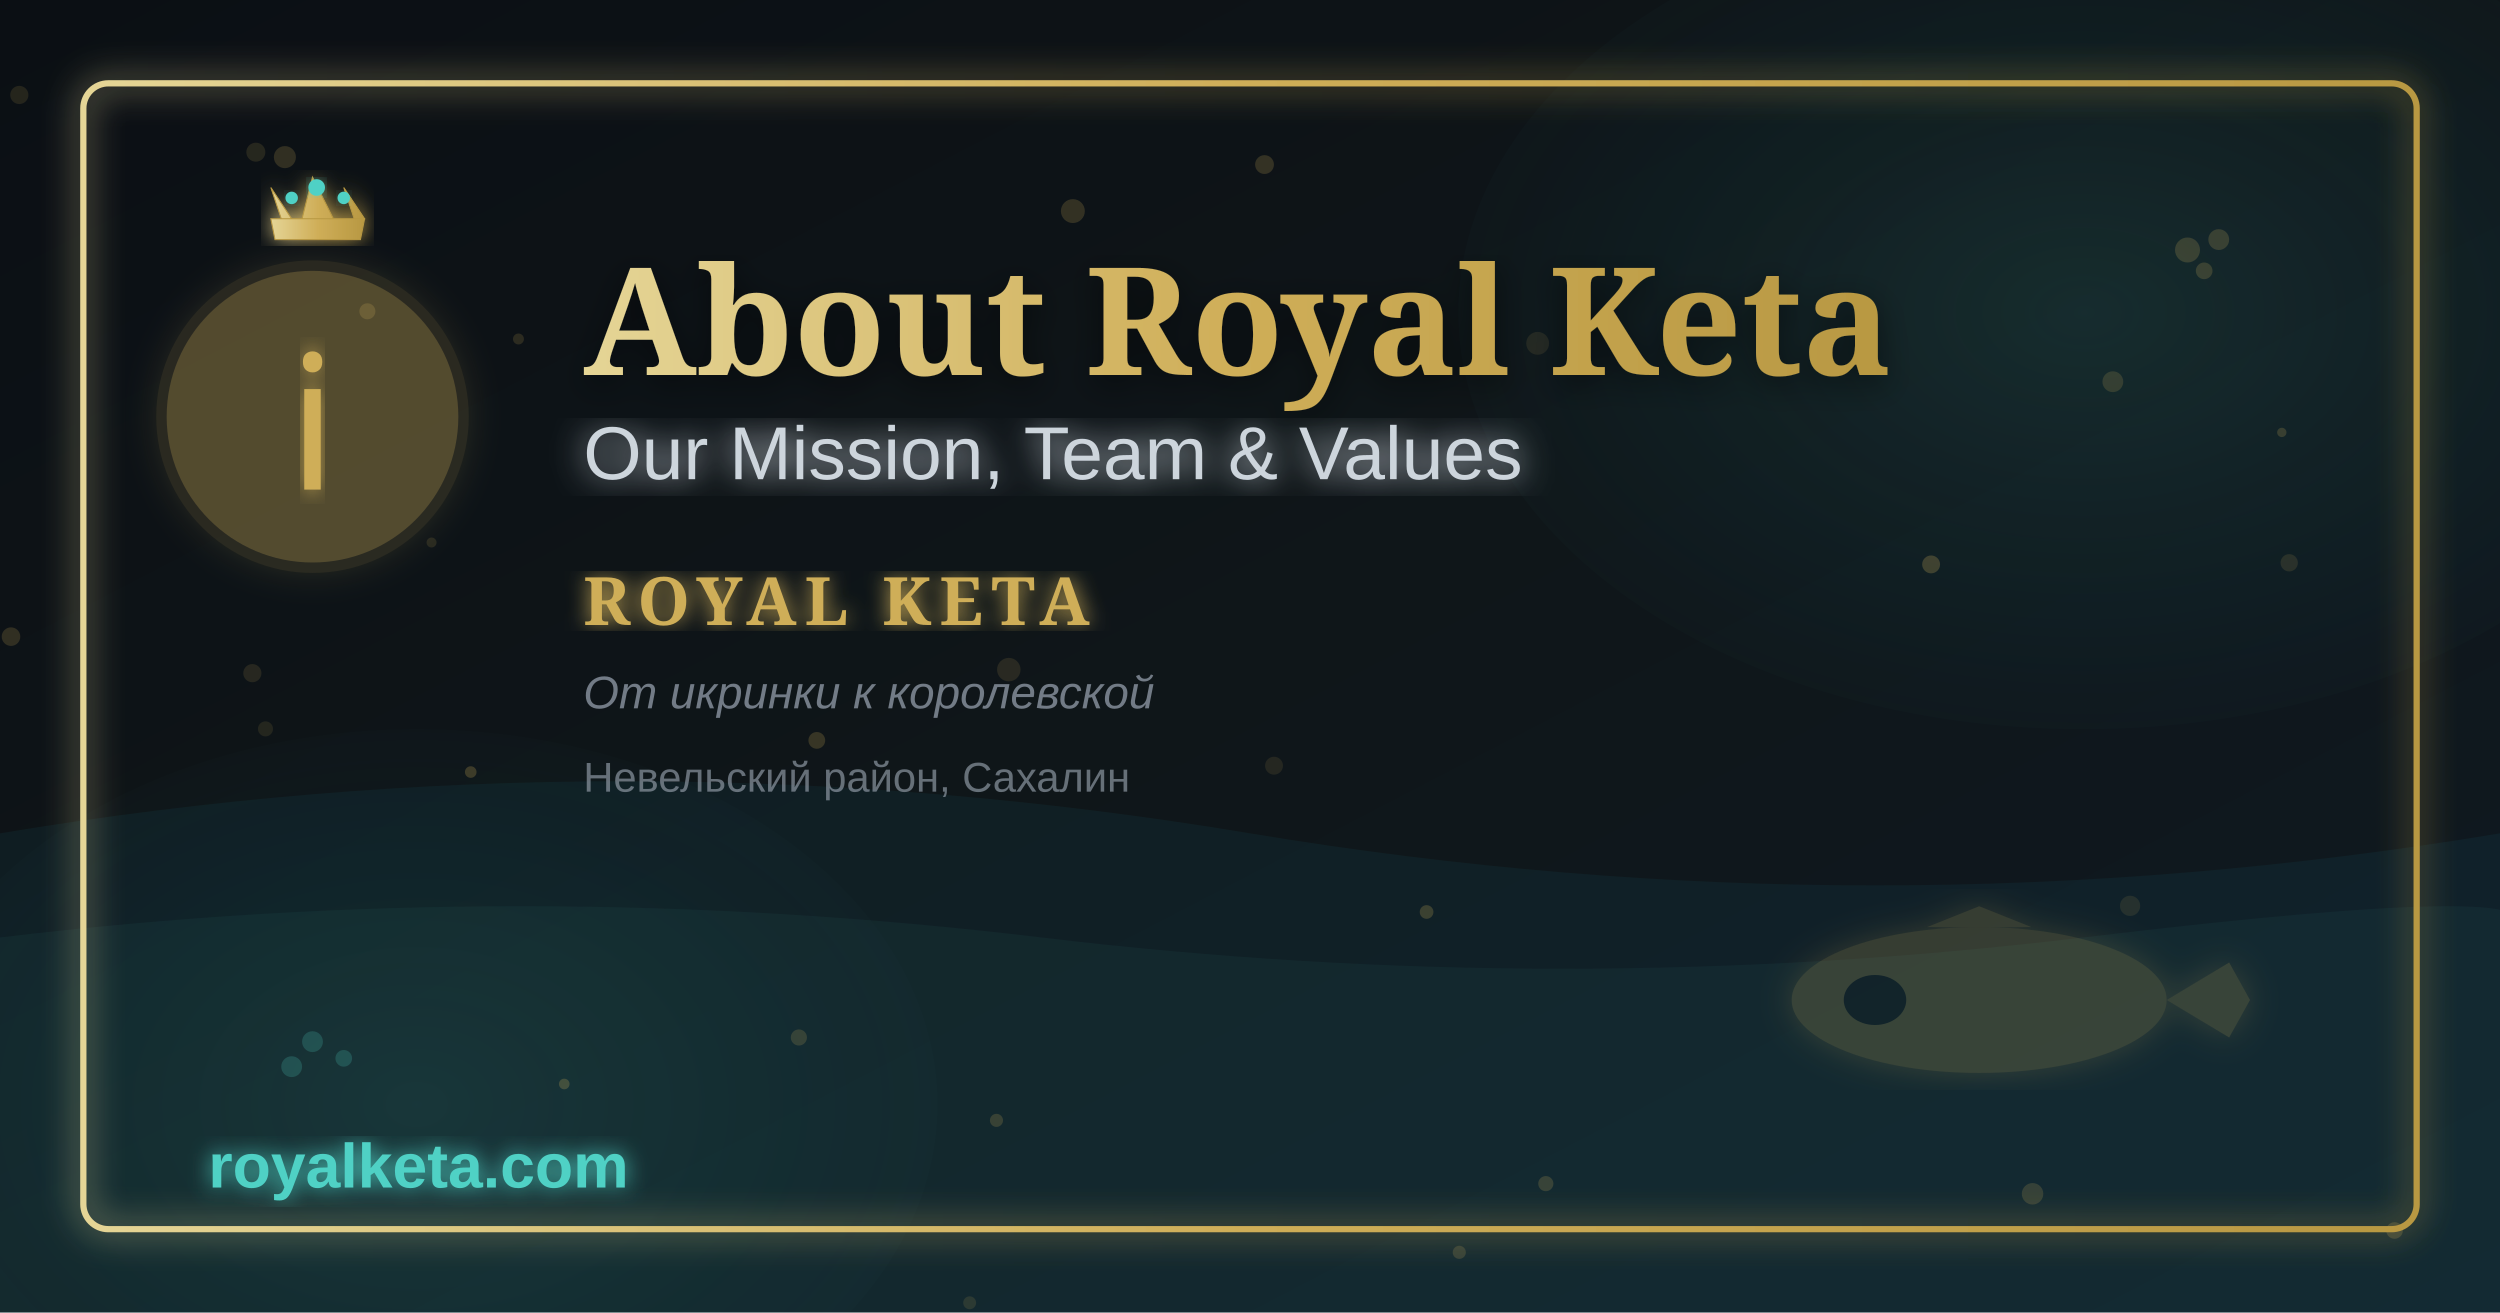
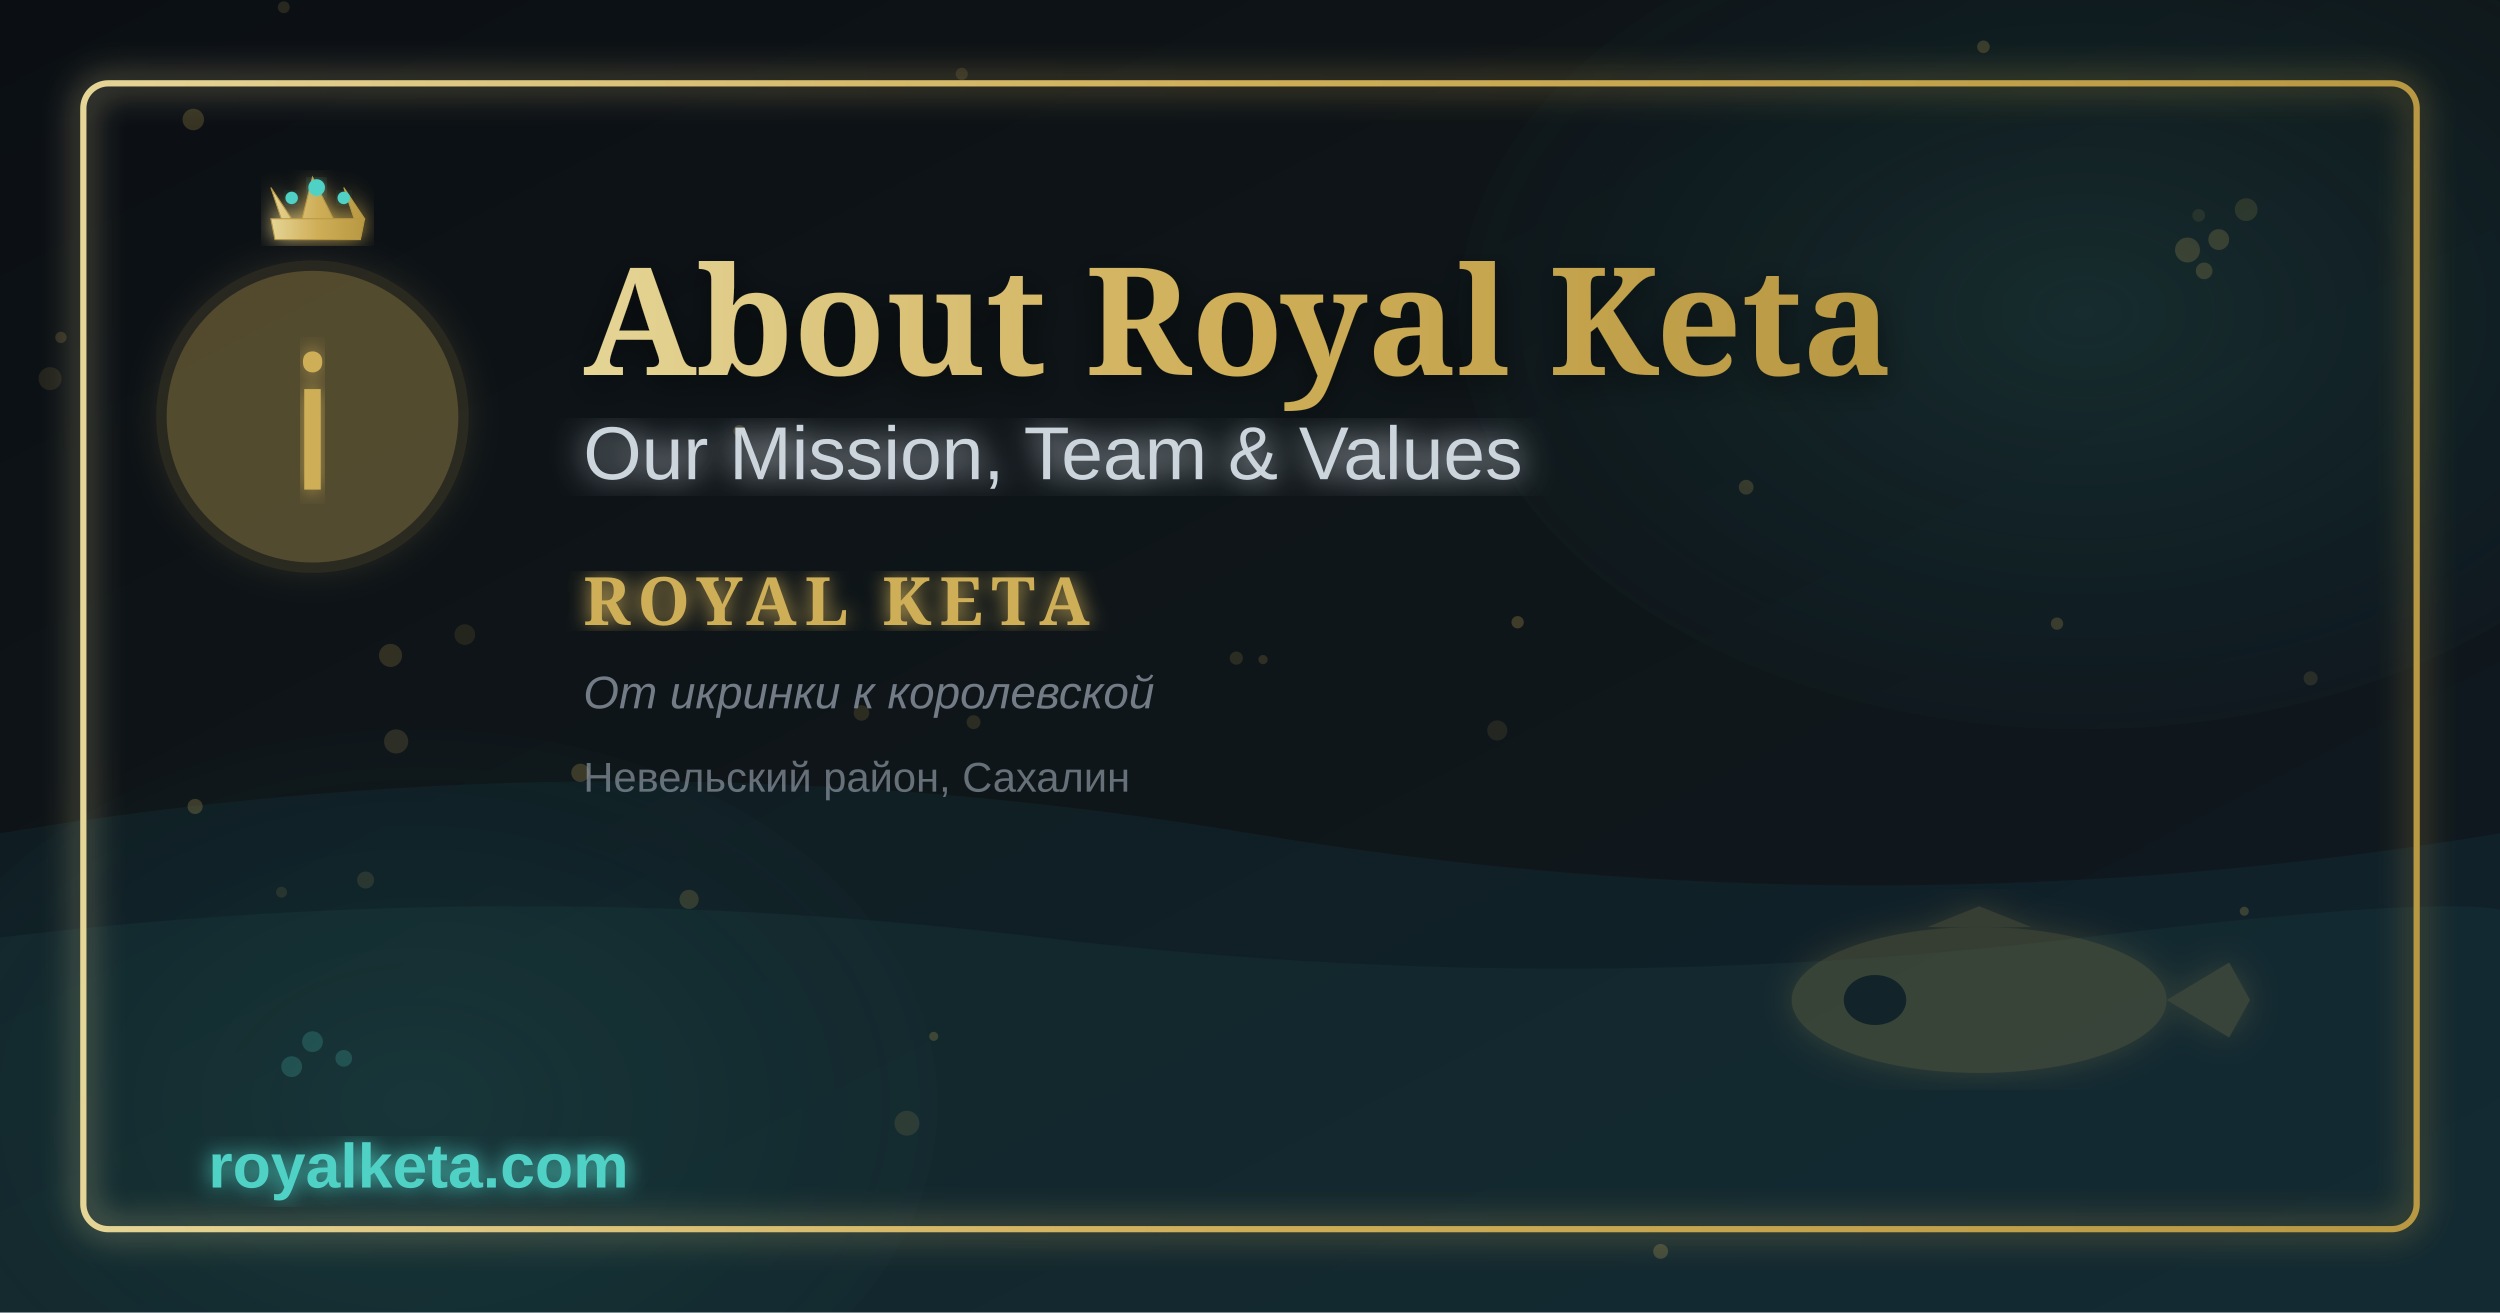
<svg xmlns="http://www.w3.org/2000/svg" width="1200" height="630">
  <defs>
    <linearGradient id="bgGradient" x1="0%" y1="0%" x2="100%" y2="100%">
      <stop offset="0%" style="stop-color:#0B0F14;stop-opacity:1" />
      <stop offset="50%" style="stop-color:#0F1619;stop-opacity:1" />
      <stop offset="100%" style="stop-color:#0F1922;stop-opacity:1" />
    </linearGradient>
    <linearGradient id="goldGradient" x1="0%" y1="0%" x2="100%" y2="0%">
      <stop offset="0%" style="stop-color:#E5D596;stop-opacity:1" />
      <stop offset="50%" style="stop-color:#CFAE58;stop-opacity:1" />
      <stop offset="100%" style="stop-color:#B89842;stop-opacity:1" />
    </linearGradient>
    <radialGradient id="oceanGradient" cx="50%" cy="50%" r="50%">
      <stop offset="0%" style="stop-color:#4FD1C5;stop-opacity:0.3" />
      <stop offset="100%" style="stop-color:#1E90A0;stop-opacity:0.05" />
    </radialGradient>
    <filter id="glow">
      <feGaussianBlur stdDeviation="5" result="coloredBlur" />
      <feMerge>
        <feMergeNode in="coloredBlur" />
        <feMergeNode in="SourceGraphic" />
      </feMerge>
    </filter>
    <filter id="softGlow">
      <feGaussianBlur stdDeviation="8" result="coloredBlur" />
      <feMerge>
        <feMergeNode in="coloredBlur" />
        <feMergeNode in="SourceGraphic" />
      </feMerge>
    </filter>
    <filter id="shadow">
      <feDropShadow dx="0" dy="4" stdDeviation="8" flood-color="#000000" flood-opacity="0.5" />
    </filter>
  </defs>
  <rect width="1200" height="630" fill="url(#bgGradient)" />
  <ellipse cx="1000" cy="150" rx="300" ry="200" fill="url(#oceanGradient)" opacity="0.4" />
  <ellipse cx="200" cy="530" rx="250" ry="180" fill="url(#oceanGradient)" opacity="0.3" />
  <path d="M 0 400 Q 300 350 600 400 T 1200 400 L 1200 630 L 0 630 Z" fill="#1E90A0" opacity="0.08" />
  <path d="M 0 450 Q 250 420 500 450 T 1000 450 T 1200 450 L 1200 630 L 0 630 Z" fill="#4FD1C5" opacity="0.05" />
-   <circle cx="514.976" cy="101.321" r="5.738" fill="#CFAE58" opacity="0.196" />
-   <circle cx="741.993" cy="568.144" r="3.636" fill="#CFAE58" opacity="0.197" />
-   <circle cx="270.839" cy="520.318" r="2.549" fill="#CFAE58" opacity="0.243" />
-   <circle cx="1022.437" cy="434.811" r="4.858" fill="#CFAE58" opacity="0.116" />
-   <circle cx="1095.265" cy="207.561" r="2.23" fill="#CFAE58" opacity="0.204" />
-   <circle cx="465.433" cy="625.337" r="3.103" fill="#CFAE58" opacity="0.131" />
-   <circle cx="136.75" cy="75.418" r="5.297" fill="#CFAE58" opacity="0.19" />
-   <circle cx="926.931" cy="270.914" r="4.288" fill="#CFAE58" opacity="0.249" />
-   <circle cx="122.803" cy="73.048" r="4.558" fill="#CFAE58" opacity="0.139" />
-   <circle cx="176.344" cy="149.427" r="3.841" fill="#CFAE58" opacity="0.207" />
-   <circle cx="9.268" cy="45.583" r="4.371" fill="#CFAE58" opacity="0.129" />
-   <circle cx="700.456" cy="601.119" r="3.156" fill="#CFAE58" opacity="0.177" />
-   <circle cx="392.068" cy="355.387" r="4.026" fill="#CFAE58" opacity="0.208" />
-   <circle cx="611.53" cy="367.533" r="4.297" fill="#CFAE58" opacity="0.116" />
-   <circle cx="207.141" cy="260.395" r="2.391" fill="#CFAE58" opacity="0.143" />
-   <circle cx="738.08" cy="164.798" r="5.483" fill="#CFAE58" opacity="0.113" />
-   <circle cx="1014.167" cy="183.222" r="4.998" fill="#CFAE58" opacity="0.174" />
-   <circle cx="383.457" cy="497.99" r="3.873" fill="#CFAE58" opacity="0.185" />
-   <circle cx="1149.379" cy="590.636" r="3.981" fill="#CFAE58" opacity="0.204" />
-   <circle cx="478.307" cy="537.777" r="3.142" fill="#CFAE58" opacity="0.196" />
-   <circle cx="975.626" cy="573.019" r="5.151" fill="#CFAE58" opacity="0.185" />
-   <circle cx="5.281" cy="305.587" r="4.458" fill="#CFAE58" opacity="0.186" />
-   <circle cx="127.435" cy="349.862" r="3.613" fill="#CFAE58" opacity="0.117" />
-   <circle cx="225.951" cy="370.584" r="2.782" fill="#CFAE58" opacity="0.243" />
-   <circle cx="484.224" cy="321.419" r="5.637" fill="#CFAE58" opacity="0.133" />
-   <circle cx="248.857" cy="162.713" r="2.624" fill="#CFAE58" opacity="0.161" />
-   <circle cx="1098.824" cy="270.139" r="4.159" fill="#CFAE58" opacity="0.135" />
-   <circle cx="684.759" cy="437.755" r="3.285" fill="#CFAE58" opacity="0.227" />
-   <circle cx="121.133" cy="323.118" r="4.361" fill="#CFAE58" opacity="0.134" />
-   <circle cx="606.971" cy="78.988" r="4.516" fill="#CFAE58" opacity="0.2" />
+   <circle cx="718.692" cy="350.621" r="4.825" fill="#CFAE58" opacity="0.113" />
+   <circle cx="278.582" cy="370.943" r="4.374" fill="#CFAE58" opacity="0.231" />
+   <circle cx="797.112" cy="600.651" r="3.568" fill="#CFAE58" opacity="0.241" />
+   <circle cx="413.49" cy="342.218" r="3.734" fill="#CFAE58" opacity="0.152" />
+   <circle cx="1077.26" cy="437.398" r="2.169" fill="#CFAE58" opacity="0.228" />
+   <circle cx="461.636" cy="35.451" r="2.915" fill="#CFAE58" opacity="0.149" />
+   <circle cx="987.381" cy="299.361" r="2.953" fill="#CFAE58" opacity="0.216" />
+   <circle cx="593.419" cy="315.892" r="3.167" fill="#CFAE58" opacity="0.151" />
+   <circle cx="135.154" cy="428.247" r="2.625" fill="#CFAE58" opacity="0.126" />
+   <circle cx="448.178" cy="497.459" r="2.175" fill="#CFAE58" opacity="0.228" />
+   <circle cx="24.029" cy="181.733" r="5.534" fill="#CFAE58" opacity="0.116" />
+   <circle cx="952.051" cy="22.454" r="3.025" fill="#CFAE58" opacity="0.211" />
+   <circle cx="190.147" cy="355.887" r="5.809" fill="#CFAE58" opacity="0.158" />
+   <circle cx="606.263" cy="316.588" r="2.211" fill="#CFAE58" opacity="0.167" />
+   <circle cx="728.466" cy="298.68" r="2.956" fill="#CFAE58" opacity="0.25" />
+   <circle cx="435.339" cy="539.148" r="5.995" fill="#CFAE58" opacity="0.134" />
+   <circle cx="93.648" cy="387.1" r="3.636" fill="#CFAE58" opacity="0.24" />
+   <circle cx="223.115" cy="304.605" r="4.963" fill="#CFAE58" opacity="0.118" />
+   <circle cx="1055.379" cy="103.364" r="3.061" fill="#CFAE58" opacity="0.104" />
+   <circle cx="354.856" cy="206.806" r="2.823" fill="#CFAE58" opacity="0.23" />
+   <circle cx="175.483" cy="422.414" r="4.094" fill="#CFAE58" opacity="0.136" />
+   <circle cx="330.759" cy="431.699" r="4.614" fill="#CFAE58" opacity="0.188" />
+   <circle cx="838.149" cy="233.865" r="3.545" fill="#CFAE58" opacity="0.201" />
+   <circle cx="29.24" cy="161.95" r="2.718" fill="#CFAE58" opacity="0.178" />
+   <circle cx="1109.094" cy="325.6" r="3.386" fill="#CFAE58" opacity="0.133" />
+   <circle cx="92.799" cy="57.346" r="5.174" fill="#CFAE58" opacity="0.216" />
+   <circle cx="136.198" cy="3.478" r="2.853" fill="#CFAE58" opacity="0.149" />
+   <circle cx="187.463" cy="314.61" r="5.548" fill="#CFAE58" opacity="0.186" />
+   <circle cx="467.308" cy="346.631" r="3.334" fill="#CFAE58" opacity="0.152" />
+   <circle cx="1078.162" cy="100.63" r="5.472" fill="#CFAE58" opacity="0.141" />
  <rect x="40" y="40" width="1120" height="550" fill="none" stroke="url(#goldGradient)" stroke-width="3" rx="12" filter="url(#softGlow)" />
  <circle cx="150" cy="200" r="75" fill="#CFAE58" opacity="0.15" filter="url(#softGlow)" />
  <circle cx="150" cy="200" r="70" fill="#CFAE58" opacity="0.25" />
  <text x="150" y="235" font-size="90" text-anchor="middle" fill="#CFAE58" filter="url(#glow)">ℹ️</text>
  <g transform="translate(100, 70)">
    <path d="M 30 20 L 40 35 L 35 35 Z M 50 15 L 60 35 L 45 35 Z M 65 20 L 75 35 L 70 35 Z M 30 35 L 75 35 L 73 45 L 32 45 Z" fill="url(#goldGradient)" filter="url(#glow)" stroke="#B89842" stroke-width="0.5" />
    <circle cx="40" cy="25" r="3" fill="#4FD1C5" filter="url(#glow)" />
    <circle cx="52" cy="20" r="4" fill="#4FD1C5" filter="url(#glow)" />
    <circle cx="65" cy="25" r="3" fill="#4FD1C5" filter="url(#glow)" />
  </g>
  <text x="280" y="180" font-family="Georgia, serif" font-size="72" font-weight="bold" fill="url(#goldGradient)" filter="url(#shadow)">About Royal Keta</text>
  <text x="280" y="230" font-family="Arial, sans-serif" font-size="36" fill="#D6DEE6" opacity="0.95" filter="url(#softGlow)">Our Mission, Team &amp; Values</text>
  <text x="280" y="300" font-family="Georgia, serif" font-size="32" font-weight="bold" fill="#CFAE58" letter-spacing="4" filter="url(#glow)">ROYAL KETA</text>
  <text x="280" y="340" font-family="Arial, sans-serif" font-size="22" font-style="italic" fill="#8B95A1" opacity="0.8">От икринки к королевской</text>
  <text x="280" y="380" font-family="Arial, sans-serif" font-size="20" fill="#8B95A1" opacity="0.7">Невельский район, Сахалин</text>
  <text x="100" y="570" font-family="Arial, sans-serif" font-size="30" font-weight="bold" fill="#4FD1C5" filter="url(#glow)">royalketa.com</text>
  <g transform="translate(950, 480)" opacity="0.2" filter="url(#softGlow)">
    <ellipse cx="0" cy="0" rx="90" ry="35" fill="#CFAE58" />
    <path d="M 90 0 L 120 -18 L 130 0 L 120 18 Z" fill="#CFAE58" />
    <path d="M -25 -35 L 0 -45 L 25 -35 Z" fill="#CFAE58" />
    <ellipse cx="-50" cy="0" rx="15" ry="12" fill="#0B0F14" />
  </g>
  <g opacity="0.2">
    <circle cx="1050" cy="120" r="6" fill="#CFAE58" />
    <circle cx="1065" cy="115" r="5" fill="#CFAE58" />
    <circle cx="1058" cy="130" r="4" fill="#CFAE58" />
    <circle cx="150" cy="500" r="5" fill="#4FD1C5" />
    <circle cx="165" cy="508" r="4" fill="#4FD1C5" />
    <circle cx="140" cy="512" r="5" fill="#4FD1C5" />
  </g>
</svg>
